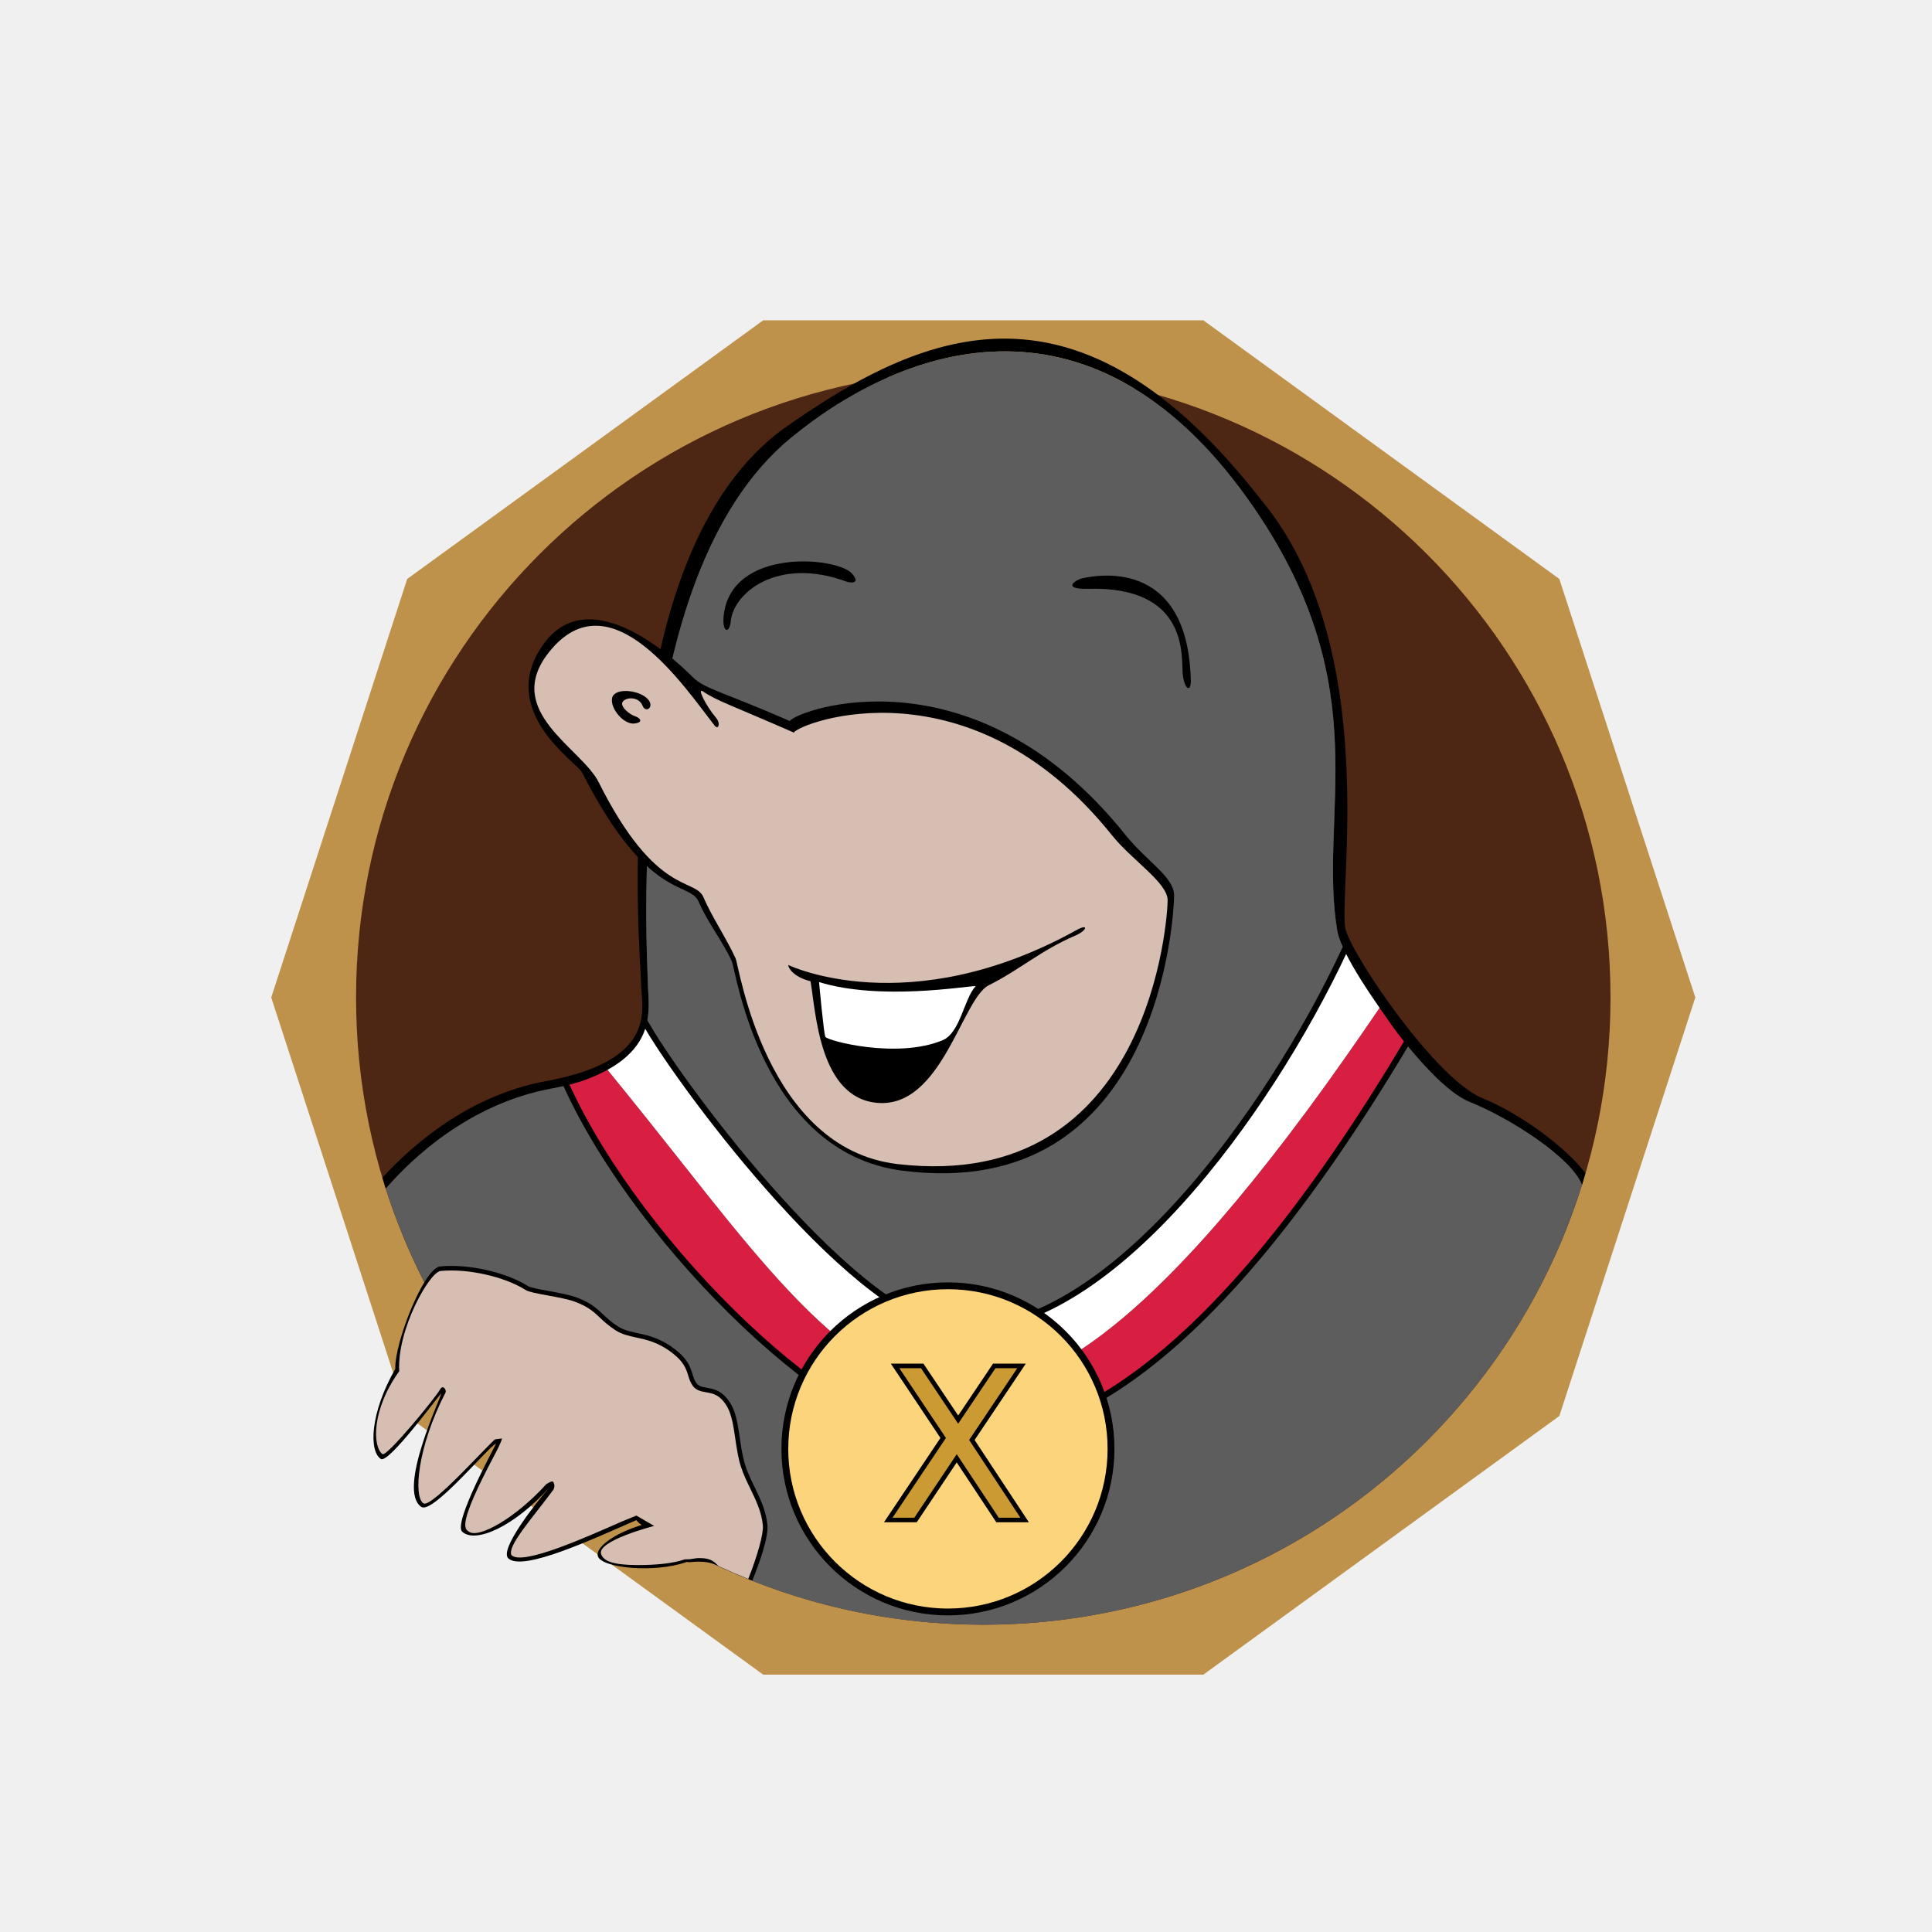
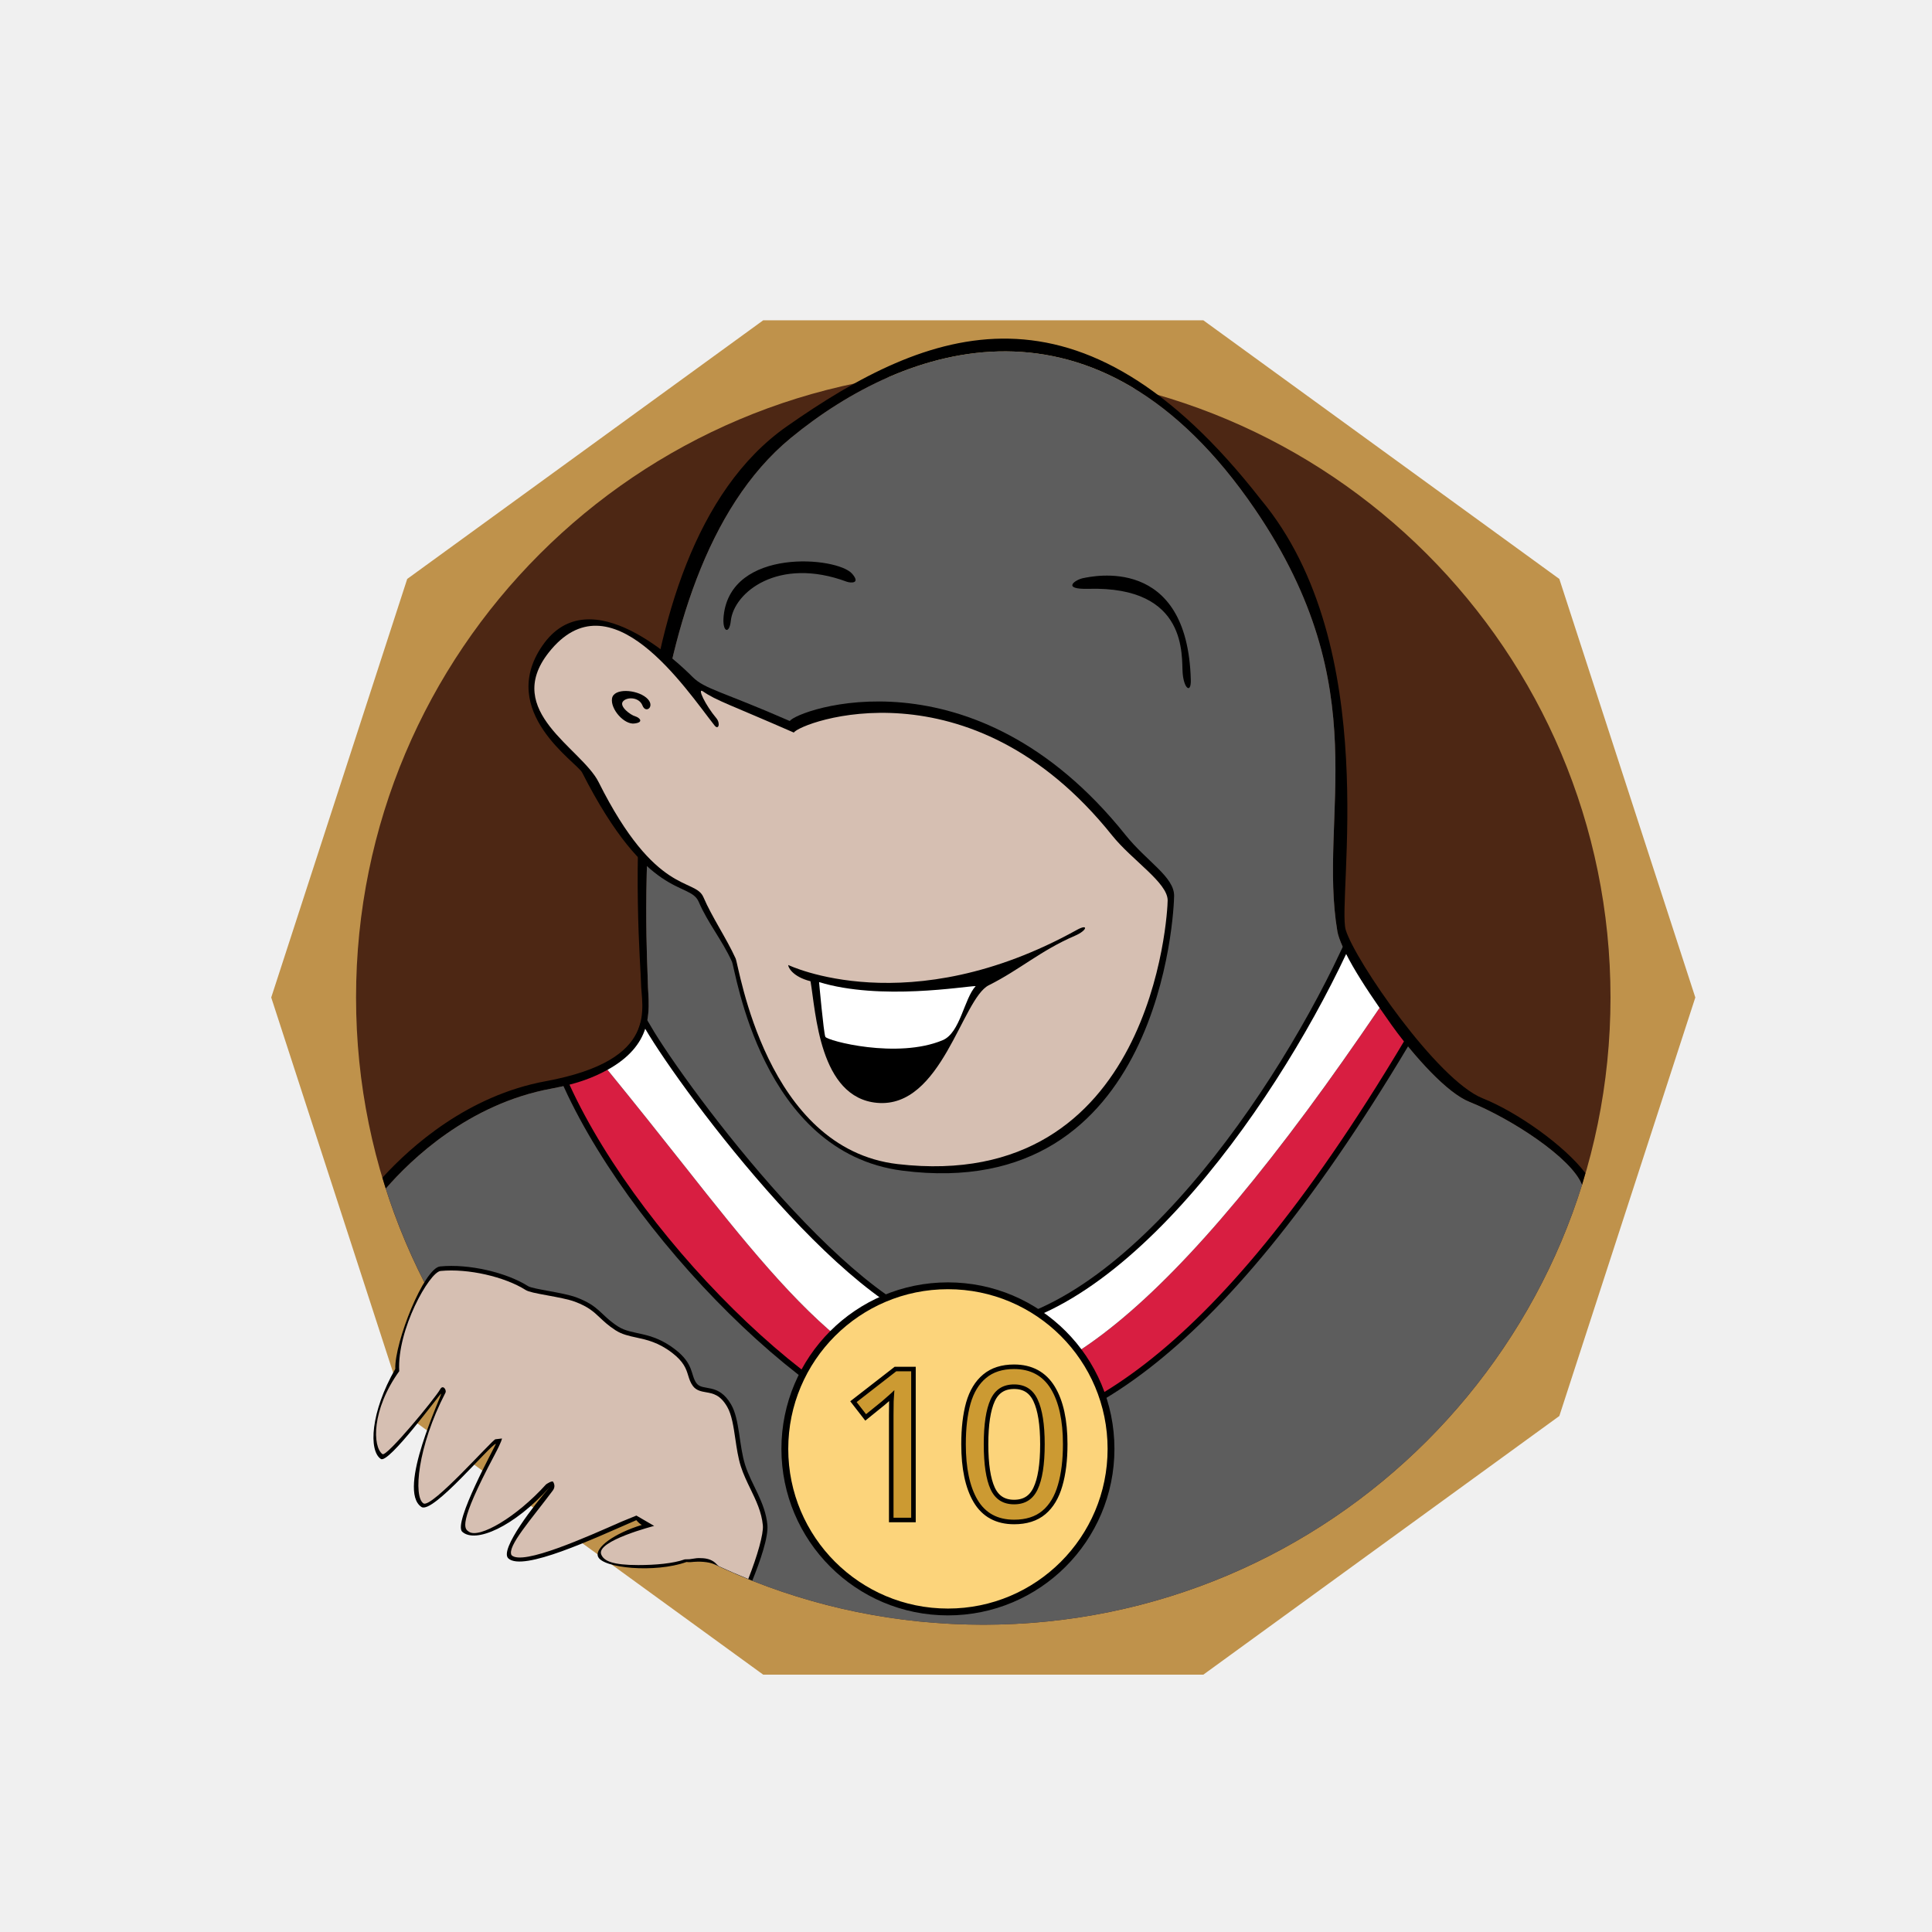
<svg xmlns="http://www.w3.org/2000/svg" viewBox="0 0 212 212" height="212" width="212" version="1.2">
  <path fill="#BF924B" d="M83.75 183.764L44.684 155.38l-14.922-45.926 14.922-45.926L83.75 35.145h48.29l39.067 28.383 14.922 45.926-14.922 45.926-39.067 28.384" />
  <circle r="68.826" cy="109.454" cx="107.896" fill="#4D2714" />
  <path d="M162.69 120.517c-5-2-14.021-15.146-15.021-18.479-1-3.333 4.191-31.048-9.333-47.25-19.834-25.417-36.417-18.917-52-8-20.21 14.158-16 58.333-16 61 0 2.667 2.208 8.52-10.459 10.854-8.535 1.573-14.758 7.125-17.912 10.581.12.401.241.802.368 1.2 2.735-3.157 9.069-9.291 18.169-10.968 12.413-2.287 10.585-8.997 10.585-11.61 0-2.613-2.991-44.412 15.68-59.78 12.485-10.276 33.569-17.693 50.96 7.84 13.488 19.803 6.859 33.467 9.025 46.3.568 3.362 9.595 16.746 14.494 18.707 4.532 1.812 11.201 6.136 12.349 9.102.133-.426.247-.861.372-1.291-2.264-2.982-7.422-6.664-11.277-8.206z" />
  <path d="M161.247 120.911c-4.899-1.961-13.926-15.345-14.494-18.707-2.166-12.833 4.463-26.498-9.025-46.3-17.391-25.533-38.475-18.116-50.96-7.84-18.671 15.368-15.68 57.167-15.68 59.78 0 2.613 1.828 9.323-10.585 11.61-9.1 1.677-15.434 7.811-18.169 10.968 8.87 27.756 34.864 47.858 65.563 47.858 30.85 0 56.957-20.298 65.7-48.267-1.149-2.966-7.819-7.29-12.35-9.102z" fill="#5D5D5D" />
  <path d="M86.669 79.121c.667-1.167 20.12-8.389 36.833 12.5 2.334 2.917 5.334 4.583 5.334 6.667 0 1.5-1.338 33.843-29.834 30.167-15.5-2-18.271-22.021-18.688-22.938-1.079-2.375-2.646-4.229-3.646-6.563s-5.542.063-12.788-14.18c-.568-1.117-9.328-6.676-4.379-13.903 5.25-7.667 15.167 2.083 16.5 3.417 1.335 1.333 3.251 1.583 10.668 4.833z" />
  <path d="M87.109 80.387c.623-1.09 19.313-8.229 34.925 11.286 2.18 2.724 6.094 5.179 6.094 7.125 0 1.401-1.625 32.188-29.625 28.938-14.503-1.684-17.392-21.707-17.782-22.563-1.008-2.218-2.597-4.539-3.531-6.719-.934-2.18-5.208-.045-11.5-12.625-1.868-3.737-10.546-7.77-5.494-14.208 6.775-8.636 15.057 3.989 18.214 7.987.431.545.674-.233.187-.811-1.188-1.406-2.153-3.415-1.451-2.926 1.444 1.008 3.034 1.48 9.963 4.516z" fill="#D6BFB2" />
  <path d="M69.721 78.61c-.566-.162-1.781-1.094-1.375-1.625s1.781-.531 2.156.438 1.5.031.406-.875-3.563-1.063-3.75.094 1.313 2.875 2.438 2.75.563-.657.125-.782zM86.502 105.892s13.203 6.379 31.666-3.854c1.299-.719 1.145.059-.197.635-3.781 1.625-6.071 3.742-9.469 5.438-2.938 1.466-5.166 13.531-12.25 12.906-6.365-.562-6.729-10.011-7.313-13.344-1.999-.5-2.483-1.578-2.437-1.781z" />
  <path d="M89.877 107.767s.5 5.563.688 6 7.898 2.463 12.875.375c1.938-.813 2.344-4.563 3.625-5.938-1.125 0-10.438 1.625-17.188-.437z" fill="#FFF" />
  <g>
    <path d="M118.877 63.434c.896-.167 11.438-2.636 11.791 11.188.039 1.5-.75 1-.895-.771-.146-1.771.674-9.544-10.334-9.24-3.021.083-1.458-1.01-.562-1.177zM92.909 63.829c.353.131 1.594.278.594-.875-1.625-1.875-13.314-2.901-14.094 4.625-.188 1.813.625 2.063.781.563.328-3.146 5.219-7.094 12.719-4.313z" />
  </g>
  <g>
    <path d="M81.766 160.755c-.681-2.156-.593-5-1.538-6.635-1.412-2.443-3.114-1.422-3.795-2.33-.681-.907-.236-2.102-2.383-3.744-2.682-2.051-4.678-1.485-6.24-2.496-1.93-1.248-1.986-2.213-4.539-3.178-1.479-.559-4.773-.895-5.333-1.248-2.331-1.475-6.447-2.471-9.645-2.156-1.76.174-5.003 8.32-4.918 11.245-2.729 4.757-2.932 8.981-1.585 9.879.857.571 6.47-7.138 6.616-7.167.113.158-4.922 10.596-2.164 12.433 1.248.831 7.573-6.858 8.178-6.929-.052.208-4.74 8.692-3.699 9.65 1.431 1.316 5.661-.525 9.566-4.858.136-.155.115-.128 0 0-1.503 1.708-5.535 6.837-4.506 7.784 1.602 1.473 9.314-2.145 14.05-4.2 0 0 .255.358.596.526-3.028.925-5.152 2.478-4.815 3.451.449 1.297 6.261 1.857 9.724.615.138.012.274.035.417.02 1.077-.118 1.911-.034 2.572.197.211.073.407.16.584.264 1.195.556 2.41 1.074 3.642 1.563.87-2.15 1.777-4.77 1.655-6.105-.227-2.497-1.759-4.426-2.44-6.581z" />
    <path d="M75.143 171.11s.46-.016.516-.016c.394-.041.713-.125 1.016-.125.678 0 1.172.078 1.641.391.22.146.397.402.594.518.971.449 2.112.946 3.198 1.385 1.013-2.571 1.686-4.955 1.601-5.882-.132-1.462-.762-2.761-1.37-4.017-.383-.791-.779-1.609-1.048-2.459-.297-.939-.451-1.988-.601-3.004-.201-1.369-.392-2.662-.894-3.531-.766-1.325-1.557-1.463-2.321-1.596-.524-.091-1.066-.186-1.44-.684-.278-.371-.4-.77-.52-1.154-.215-.699-.458-1.492-1.768-2.494-1.511-1.154-2.792-1.432-3.923-1.675-.812-.175-1.578-.341-2.285-.798-.784-.508-1.282-.978-1.722-1.393-.671-.633-1.25-1.181-2.723-1.736-.722-.273-1.95-.498-3.033-.697-1.302-.238-2.055-.385-2.39-.596-2.278-1.441-6.298-2.379-9.329-2.082-1.218.12-4.798 6.447-4.533 10.996-3.057 4.242-2.932 8.305-1.838 9.102.452.33 5.766-6.109 6.337-7.129.299-.532.727.091.569.395-3.084 5.958-3.531 11.438-2.406 12.141.906.566 7.56-6.999 7.891-7.038l.719-.085s.031.217-.827 1.832c-4.117 7.744-3.261 8.078-2.798 8.4 1.125.781 5.225-1.602 8.46-5.193.021-.022.683-.471.791-.271s.249.543-.048.941c-2.356 3.158-5.047 6.148-4.529 7.092 1.186 1.197 8.352-2.041 12.077-3.678l1.625-.665 1.95 1.136s-6.389 1.639-5.811 3.123c.284.729 1.252 1.172 4.063 1.172 1.892-.001 3.84-.171 5.109-.626z" fill="#D6BFB2" />
  </g>
  <g>
    <path d="M154.056,114.278c-2.61-3.26-5.038-6.995-6.34-9.595c-0.001-0.001-0.001-0.001-0.002-0.002c-8.128,17.273-25.802,42.273-42.704,41.449c-10.919-0.532-30.07-26.173-34.211-33.246c-0.737,2.316-2.809,4.729-8.301,6.133c-0.003,0.001-0.006,0.002-0.009,0.004c8.096,17.705,29.946,38.85,41.526,38.85C116.528,157.87,132.407,150.575,154.056,114.278z" fill="#000" stroke="#000" stroke-width="1.33" />
    <path d="M151.385 110.596c-2.773 4.074-5.44 7.866-7.967 11.275-2.676 3.612-5.22 6.862-7.646 9.771-2.426 2.91-4.735 5.48-6.939 7.732s-4.304 4.187-6.314 5.826c-2.011 1.64-3.932 2.984-5.777 4.055-1.845 1.071-3.615 1.871-5.322 2.418s-3.352.843-4.949.91c-1.597.068-3.146-.093-4.662-.461-1.516-.368-2.997-.943-4.459-1.701-1.462-.758-2.904-1.7-4.34-2.805-1.436-1.105-2.866-2.371-4.305-3.777-1.438-1.406-2.885-2.953-4.354-4.617-2.937-3.328-5.962-7.126-9.188-11.217-2.64-3.348-5.533-6.973-8.502-10.615-1.12.613-2.42 1.182-4.162 1.627-.003.001-.007.002-.01.004 8.096 17.705 29.947 38.85 41.527 38.85 12.513-.001 28.392-7.297 50.041-43.594-.952-1.189-1.814-2.444-2.672-3.682z" fill="#d81e41" />
    <path d="M147.715 104.682c-8.128 17.273-25.803 42.273-42.705 41.449-10.919-.532-30.07-26.173-34.211-33.246-.503 1.581-1.727 3.186-4.139 4.506 2.969 3.642 5.862 7.268 8.502 10.615 3.225 4.091 6.251 7.889 9.188 11.217 1.468 1.664 2.915 3.211 4.354 4.617 1.438 1.406 2.869 2.673 4.305 3.777 1.436 1.105 2.878 2.046 4.34 2.805 1.462.758 2.943 1.334 4.459 1.701 1.516.368 3.065.528 4.662.461 1.597-.068 3.242-.363 4.949-.91 1.707-.547 3.477-1.347 5.322-2.418 1.845-1.071 3.767-2.415 5.777-4.055 2.011-1.64 4.11-3.574 6.314-5.826 2.205-2.253 4.513-4.823 6.939-7.732 2.426-2.91 4.97-6.16 7.646-9.771 2.527-3.41 5.193-7.202 7.967-11.275-1.494-2.155-2.841-4.261-3.668-5.912l-.002-.002z" fill="#fff" />
-     <circle fill="#FCD47B" stroke="#000" stroke-width=".75" r="17.896" cy="158.987" cx="104.017" stroke-miterlimit="10" />
-     <text y="166.536" x="97.267" font-size="22.5" font-family="Georgia-Bold" stroke="#000">Ⅹ</text>
-     <text y="166.536" x="97.267" font-size="22.5" font-family="Georgia-Bold" fill="#cc9a32">Ⅹ</text>
+     <circle fill="#FCD47B" stroke="#000" stroke-width=".75" r="17.896" cy="158.987" cx="104.017" />
+     <text x="92" y="166.536" font-size="22.5" font-family="Georgia-Bold" stroke="#000">10</text>
+     <text x="92" y="166.536" font-size="22.5" font-family="Georgia-Bold" fill="#cc9a32">10</text>
  </g>
</svg>
